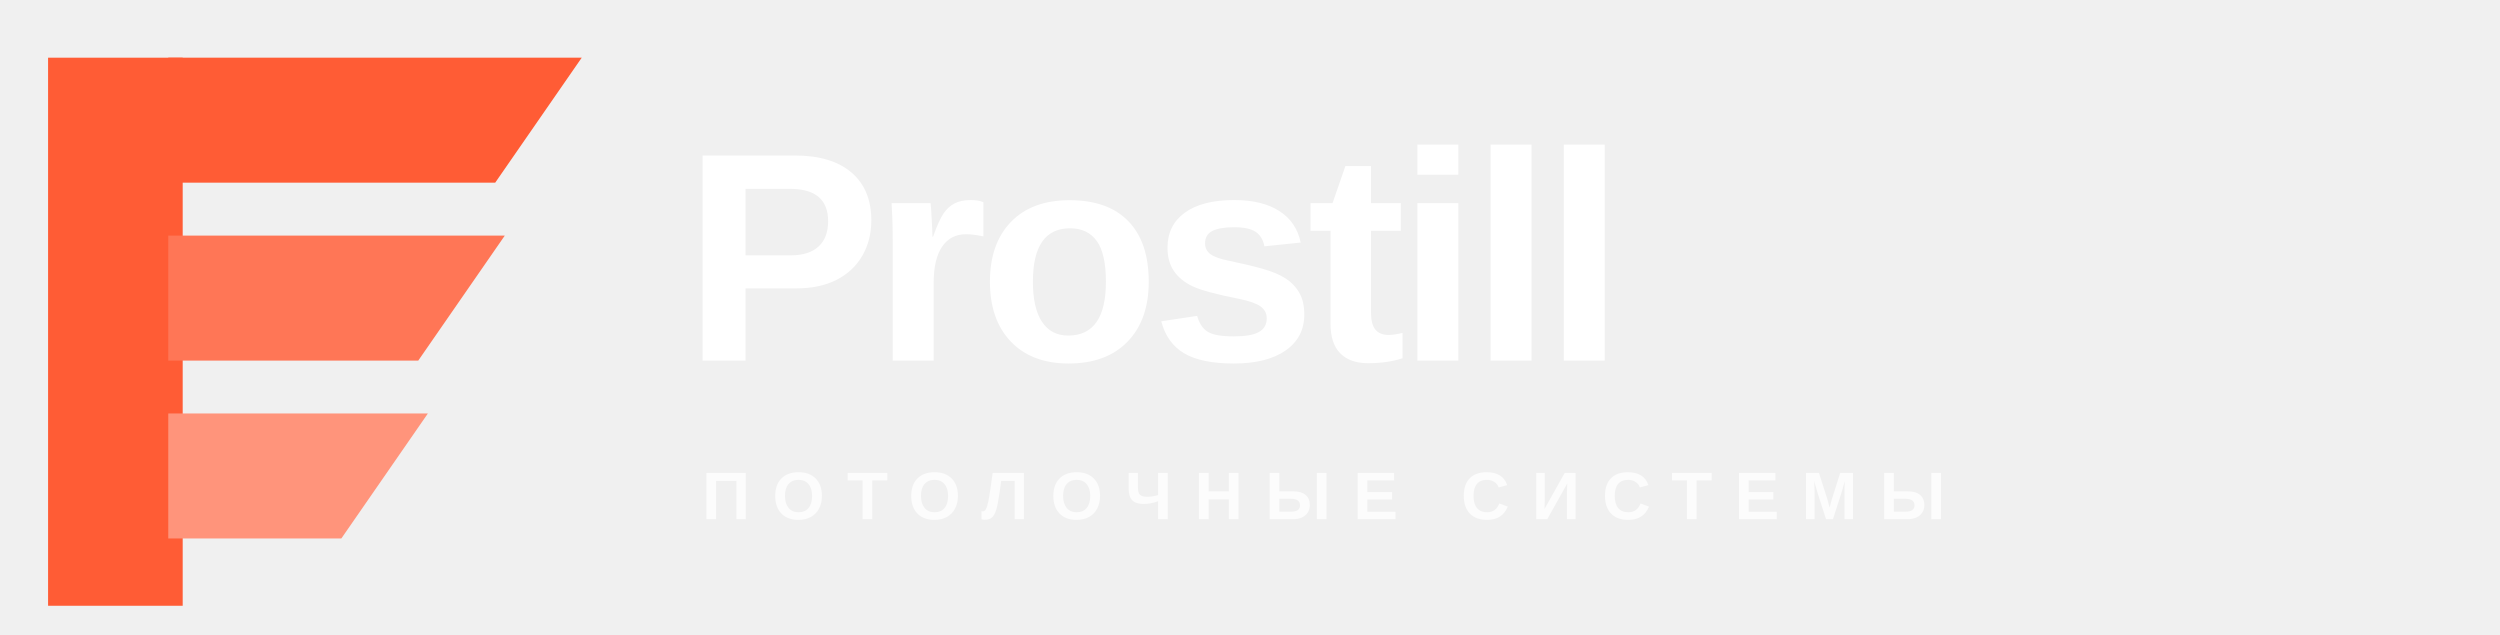
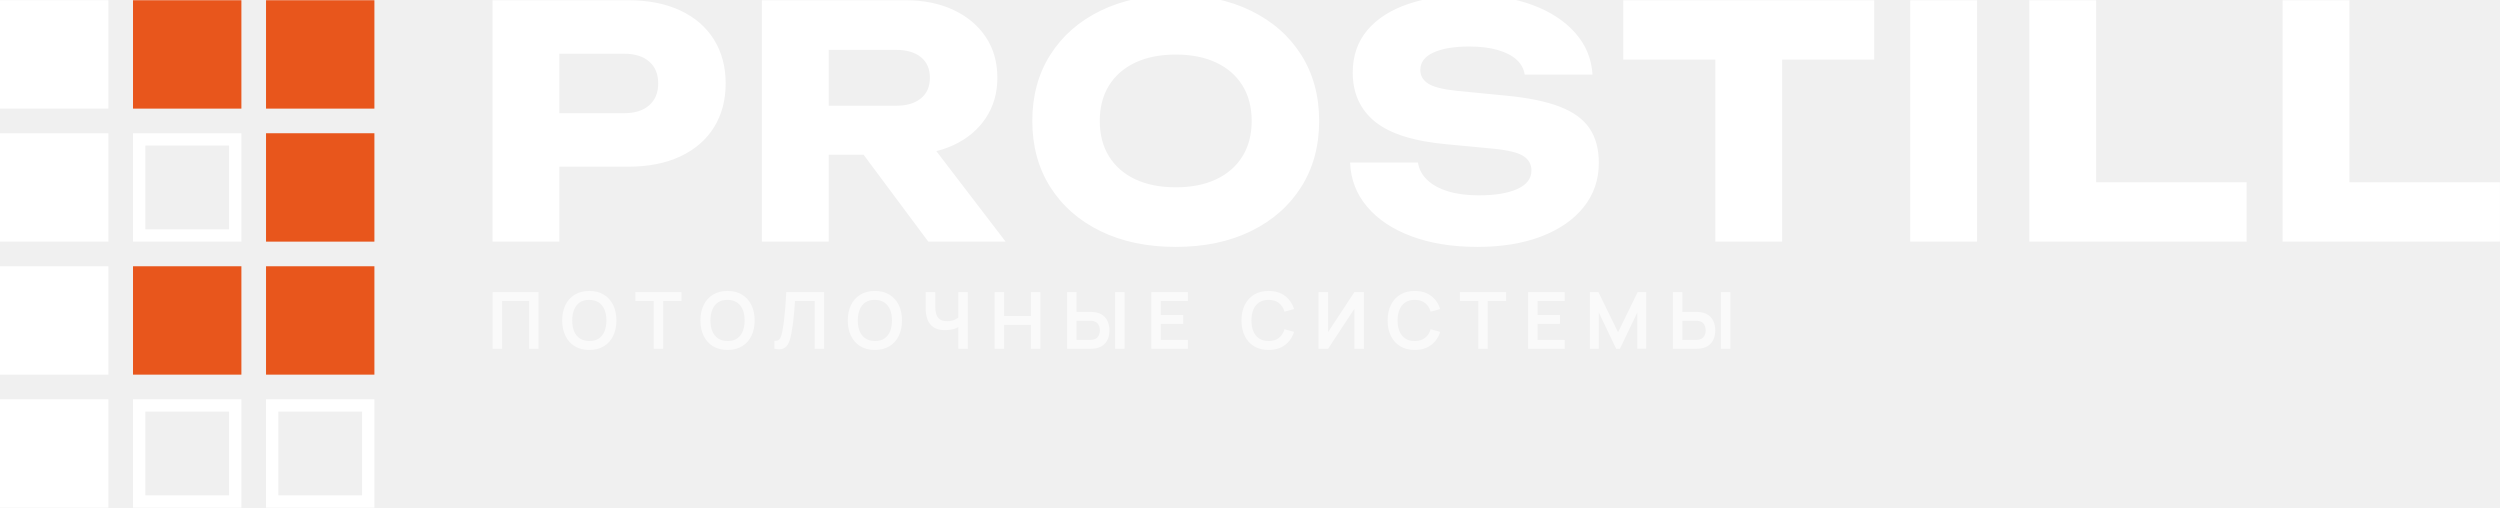
- <svg xmlns="http://www.w3.org/2000/svg" viewBox="0 0 520 132" role="img" aria-labelledby="title description">
-   <g transform="translate(4 6)">
-     <path fill="#ff5c35" d="M6 6h28v114H6z" />
-     <path fill="#ff5c35" d="M31 6h86L99 32H31z" />
-     <path fill="#ff7656" d="M31 43h70L83 69H31z" />
-     <path fill="#ff947b" d="M31 80h54l-18 26H31z" />
-   </g>
-   <text x="142" y="75" fill="#ffffff" font-family="Montserrat, Arial, sans-serif" font-size="62" font-weight="800" letter-spacing="-2">Prostill</text>
-   <text x="146" y="108" fill="#ffffff" opacity=".78" font-family="Montserrat, Arial, sans-serif" font-size="14" font-weight="600" letter-spacing="4.6">ПОТОЛОЧНЫЕ СИСТЕМЫ</text>
+ <svg xmlns="http://www.w3.org/2000/svg" viewBox="0 0 507.47 103.00" width="507" height="103" role="img" aria-label="Prostill — потолочные системы">
+   <path fill="#FFFFFF" d="M0.00 0.00h22.00v22.00h-22.00z M0.00 27.00h22.00v22.00h-22.00z M0.00 54.00h22.00v22.00h-22.00z M0.00 81.00h22.00v22.00h-22.00z" />
+   <path fill="#E8561C" d="M27.00 0.00h22.00v22.00h-22.00z M54.00 0.00h22.00v22.00h-22.00z M54.00 27.00h22.00v22.00h-22.00z M27.00 54.00h22.00v22.00h-22.00z M54.00 54.00h22.00v22.00h-22.00z" />
+   <path fill="#FFFFFF" fill-rule="evenodd" d="M27.00 27.00h22.00v22.00h-22.00z M29.50 29.50v17.00h17.00v-17.00z M27.00 81.00h22.00v22.00h-22.00z M29.50 83.50v17.00h17.00v-17.00z M54.00 81.00h22.00v22.00h-22.00z M56.50 83.50v17.00h17.00v-17.00z" />
+   <path fill="#FFFFFF" d="M127.479 7.105427357601002e-15Q133.673 7.105427357601002e-15 138.122 2.097Q142.571 4.194 144.936 8.003Q147.301 11.812 147.301 16.895Q147.301 21.978 144.936 25.787Q142.571 29.596 138.122 31.693Q133.673 33.79 127.479 33.79H106.246V22.932H126.682Q129.949 22.932 131.778 21.325Q133.608 19.718 133.608 16.895Q133.608 14.034 131.778 12.446Q129.949 10.858 126.682 10.858H107.448L113.537 4.586V49.0H99.974V7.105427357601002e-15Z M164.037 21.416H181.886Q185.101 21.416 186.93 19.927Q188.759 18.437 188.759 15.745Q188.759 13.027 186.93 11.551Q185.101 10.074 181.886 10.074H162.129L168.218 3.593V49.0H154.655V7.105427357601002e-15H183.768Q189.36 7.105427357601002e-15 193.561 1.98Q197.762 3.959 200.107 7.474Q202.453 10.989 202.453 15.745Q202.453 20.371 200.107 23.905Q197.762 27.44 193.561 29.4Q189.36 31.36 183.768 31.36H164.037ZM171.354 26.068H186.577L204.125 49.0H188.433Z M238.658 50.071Q229.943 50.071 223.39 46.87Q216.837 43.669 213.191 37.913Q209.546 32.157 209.546 24.5Q209.546 16.843 213.191 11.087Q216.837 5.331 223.39 2.13Q229.943 -1.071 238.658 -1.071Q247.374 -1.071 253.926 2.13Q260.479 5.331 264.125 11.087Q267.771 16.843 267.771 24.5Q267.771 32.157 264.125 37.913Q260.479 43.669 253.926 46.87Q247.374 50.071 238.658 50.071ZM238.658 37.972Q243.427 37.972 246.877 36.345Q250.327 34.718 252.202 31.693Q254.077 28.668 254.077 24.5Q254.077 20.332 252.202 17.307Q250.327 14.282 246.877 12.655Q243.427 11.028 238.658 11.028Q233.915 11.028 230.452 12.655Q226.989 14.282 225.114 17.307Q223.239 20.332 223.239 24.5Q223.239 28.668 225.114 31.693Q226.989 34.718 230.452 36.345Q233.915 37.972 238.658 37.972Z M274.053 32.941H287.825Q288.139 34.98 289.707 36.476Q291.275 37.972 293.927 38.789Q296.58 39.605 300.16 39.605Q305.152 39.605 308.007 38.312Q310.862 37.018 310.862 34.548Q310.862 32.693 309.229 31.628Q307.595 30.563 302.957 30.119L293.862 29.256Q283.683 28.355 279.136 24.67Q274.589 20.985 274.589 14.687Q274.589 9.591 277.555 6.076Q280.521 2.561 285.898 0.745Q291.275 -1.071 298.488 -1.071Q305.557 -1.071 311.025 0.947Q316.493 2.966 319.727 6.599Q322.961 10.231 323.262 15.092H309.49Q309.242 13.341 307.85 12.074Q306.458 10.806 304.028 10.1Q301.598 9.395 298.213 9.395Q293.653 9.395 290.981 10.61Q288.309 11.825 288.309 14.164Q288.309 15.876 289.883 16.908Q291.458 17.941 295.652 18.385L305.426 19.339Q312.378 19.979 316.572 21.593Q320.766 23.206 322.654 26.003Q324.543 28.799 324.543 33.006Q324.543 38.142 321.472 41.983Q318.401 45.825 312.854 47.948Q307.308 50.071 299.912 50.071Q292.307 50.071 286.545 47.929Q280.782 45.786 277.509 41.918Q274.236 38.05 274.053 32.941Z M348.191 5.945H361.754V49.0H348.191ZM329.505 7.105427357601002e-15H380.439V12.047H329.505Z M387.754 7.105427357601002e-15H401.317V49.0H387.754Z M425.488 7.105427357601002e-15V42.989L419.399 36.953H456.038V49.0H411.925V7.105427357601002e-15Z M476.902 7.105427357601002e-15V42.989L470.813 36.953H507.452V49.0H463.339V7.105427357601002e-15Z" />
+   <path fill="#FFFFFF" fill-opacity="0.66" d="M100.0 70.75V59.25H109.317V70.75H107.395V61.052H101.922V70.75Z M119.622 70.99Q117.898 70.99 116.666 70.236Q115.433 69.483 114.775 68.133Q114.117 66.784 114.117 65.0Q114.117 63.216 114.775 61.867Q115.433 60.517 116.666 59.764Q117.898 59.01 119.622 59.01Q121.346 59.01 122.578 59.764Q123.811 60.517 124.469 61.867Q125.127 63.216 125.127 65.0Q125.127 66.784 124.469 68.133Q123.811 69.483 122.578 70.236Q121.346 70.99 119.622 70.99ZM119.622 69.174Q120.78 69.187 121.55 68.668Q122.32 68.148 122.705 67.203Q123.091 66.258 123.091 65.0Q123.091 63.742 122.705 62.81Q122.32 61.877 121.55 61.358Q120.78 60.839 119.622 60.826Q118.464 60.813 117.695 61.332Q116.927 61.851 116.541 62.796Q116.156 63.742 116.153 65.0Q116.151 66.258 116.536 67.19Q116.921 68.121 117.693 68.641Q118.464 69.161 119.622 69.174Z M132.693 70.75V61.052H128.969V59.25H138.339V61.052H134.615V70.75Z M147.68 70.99Q145.957 70.99 144.724 70.236Q143.492 69.483 142.834 68.133Q142.175 66.784 142.175 65.0Q142.175 63.216 142.834 61.867Q143.492 60.517 144.724 59.764Q145.957 59.01 147.68 59.01Q149.404 59.01 150.637 59.764Q151.869 60.517 152.527 61.867Q153.186 63.216 153.186 65.0Q153.186 66.784 152.527 68.133Q151.869 69.483 150.637 70.236Q149.404 70.99 147.68 70.99ZM147.68 69.174Q148.838 69.187 149.608 68.668Q150.378 68.148 150.764 67.203Q151.149 66.258 151.149 65.0Q151.149 63.742 150.764 62.81Q150.378 61.877 149.608 61.358Q148.838 60.839 147.68 60.826Q146.522 60.813 145.754 61.332Q144.985 61.851 144.6 62.796Q144.214 63.742 144.212 65.0Q144.209 66.258 144.594 67.19Q144.98 68.121 145.751 68.641Q146.522 69.161 147.68 69.174Z M157.187 70.75V69.134Q157.573 69.163 157.836 69.078Q158.099 68.993 158.279 68.749Q158.459 68.505 158.594 68.055Q158.729 67.606 158.853 66.914Q159.036 65.93 159.161 64.867Q159.287 63.803 159.374 62.767Q159.46 61.73 159.511 60.821Q159.561 59.912 159.591 59.25H167.287V70.75H165.365V61.052H161.372Q161.334 61.594 161.282 62.349Q161.229 63.103 161.145 63.982Q161.06 64.86 160.938 65.799Q160.815 66.738 160.637 67.651Q160.48 68.485 160.257 69.142Q160.034 69.8 159.66 70.226Q159.287 70.653 158.692 70.796Q158.096 70.939 157.187 70.75Z M177.592 70.99Q175.868 70.99 174.635 70.236Q173.403 69.483 172.745 68.133Q172.086 66.784 172.086 65.0Q172.086 63.216 172.745 61.867Q173.403 60.517 174.635 59.764Q175.868 59.01 177.592 59.01Q179.315 59.01 180.548 59.764Q181.78 60.517 182.438 61.867Q183.097 63.216 183.097 65.0Q183.097 66.784 182.438 68.133Q181.78 69.483 180.548 70.236Q179.315 70.99 177.592 70.99ZM177.592 69.174Q178.75 69.187 179.52 68.668Q180.29 68.148 180.675 67.203Q181.06 66.258 181.06 65.0Q181.06 63.742 180.675 62.81Q180.29 61.877 179.52 61.358Q178.75 60.839 177.592 60.826Q176.434 60.813 175.665 61.332Q174.896 61.851 174.511 62.796Q174.126 63.742 174.123 65.0Q174.12 66.258 174.506 67.19Q174.891 68.121 175.662 68.641Q176.434 69.161 177.592 69.174Z M194.525 70.75V65.639L194.834 66.137Q194.368 66.528 193.56 66.748Q192.752 66.967 191.842 66.967Q190.39 66.967 189.524 66.401Q188.659 65.835 188.278 64.834Q187.897 63.834 187.897 62.527V59.25H189.845V61.933Q189.845 62.523 189.913 63.094Q189.981 63.665 190.215 64.13Q190.449 64.595 190.937 64.871Q191.424 65.146 192.254 65.146Q193.185 65.146 193.838 64.835Q194.492 64.524 194.767 64.172L194.525 65.138V59.25H196.46V70.75Z M201.894 70.75V59.25H203.816V64.092H209.262V59.25H211.184V70.75H209.262V65.894H203.816V70.75Z M216.604 70.75V59.25H218.526V63.264H221.356Q221.517 63.264 221.786 63.276Q222.055 63.288 222.277 63.328Q223.267 63.483 223.918 63.994Q224.569 64.506 224.887 65.282Q225.205 66.058 225.205 67.007Q225.205 67.956 224.891 68.732Q224.576 69.508 223.925 70.02Q223.274 70.532 222.277 70.686Q222.055 70.718 221.789 70.734Q221.524 70.75 221.356 70.75ZM218.526 68.948H221.276Q221.439 68.948 221.636 68.932Q221.834 68.916 222.006 68.871Q222.482 68.75 222.757 68.447Q223.032 68.144 223.147 67.759Q223.262 67.375 223.262 67.007Q223.262 66.64 223.147 66.255Q223.032 65.87 222.757 65.568Q222.482 65.265 222.006 65.144Q221.834 65.097 221.636 65.082Q221.439 65.067 221.276 65.067H218.526ZM226.35 70.75V59.25H228.272V70.75Z M233.706 70.75V59.25H241.133V61.052H235.628V63.893H240.174V65.695H235.628V68.948H241.133V70.75Z  M257.51 70.99Q255.786 70.99 254.554 70.236Q253.321 69.483 252.663 68.133Q252.005 66.784 252.005 65.0Q252.005 63.216 252.663 61.867Q253.321 60.517 254.554 59.764Q255.786 59.01 257.51 59.01Q259.496 59.01 260.822 60.004Q262.149 60.998 262.68 62.687L260.739 63.219Q260.409 62.093 259.602 61.459Q258.794 60.826 257.51 60.826Q256.352 60.826 255.58 61.345Q254.808 61.864 254.419 62.803Q254.031 63.742 254.028 65.0Q254.025 66.258 254.414 67.196Q254.803 68.135 255.577 68.654Q256.352 69.174 257.51 69.174Q258.794 69.174 259.602 68.537Q260.409 67.899 260.739 66.781L262.68 67.313Q262.149 69.002 260.822 69.996Q259.496 70.99 257.51 70.99Z M276.868 70.75H274.92V62.641L269.588 70.75H267.639V59.25H269.588V67.356L274.92 59.25H276.868Z M287.173 70.99Q285.45 70.99 284.217 70.236Q282.985 69.483 282.327 68.133Q281.668 66.784 281.668 65.0Q281.668 63.216 282.327 61.867Q282.985 60.517 284.217 59.764Q285.45 59.01 287.173 59.01Q289.159 59.01 290.486 60.004Q291.812 60.998 292.343 62.687L290.403 63.219Q290.072 62.093 289.265 61.459Q288.458 60.826 287.173 60.826Q286.015 60.826 285.243 61.345Q284.472 61.864 284.083 62.803Q283.694 63.742 283.692 65.0Q283.689 66.258 284.078 67.196Q284.466 68.135 285.241 68.654Q286.015 69.174 287.173 69.174Q288.458 69.174 289.265 68.537Q290.072 67.899 290.403 66.781L292.343 67.313Q291.812 69.002 290.486 69.996Q289.159 70.99 287.173 70.99Z M300.069 70.75V61.052H296.344V59.25H305.715V61.052H301.991V70.75Z M310.19 70.75V59.25H317.617V61.052H312.112V63.893H316.659V65.695H312.112V68.948H317.617V70.75Z M322.734 70.75V59.25H324.464L328.446 67.393L332.421 59.25H334.156V70.747H332.354V63.379L328.827 70.75H328.063L324.536 63.379V70.75Z M339.577 70.75V59.25H341.499V63.264H344.328Q344.489 63.264 344.758 63.276Q345.027 63.288 345.249 63.328Q346.24 63.483 346.891 63.994Q347.541 64.506 347.86 65.282Q348.178 66.058 348.178 67.007Q348.178 67.956 347.863 68.732Q347.548 69.508 346.897 70.02Q346.246 70.532 345.249 70.686Q345.027 70.718 344.762 70.734Q344.496 70.75 344.328 70.75ZM341.499 68.948H344.248Q344.411 68.948 344.609 68.932Q344.806 68.916 344.978 68.871Q345.454 68.75 345.729 68.447Q346.004 68.144 346.119 67.759Q346.234 67.375 346.234 67.007Q346.234 66.64 346.119 66.255Q346.004 65.87 345.729 65.568Q345.454 65.265 344.978 65.144Q344.806 65.097 344.609 65.082Q344.411 65.067 344.248 65.067H341.499ZM349.322 70.75V59.25H351.244V70.75Z" />
</svg>
